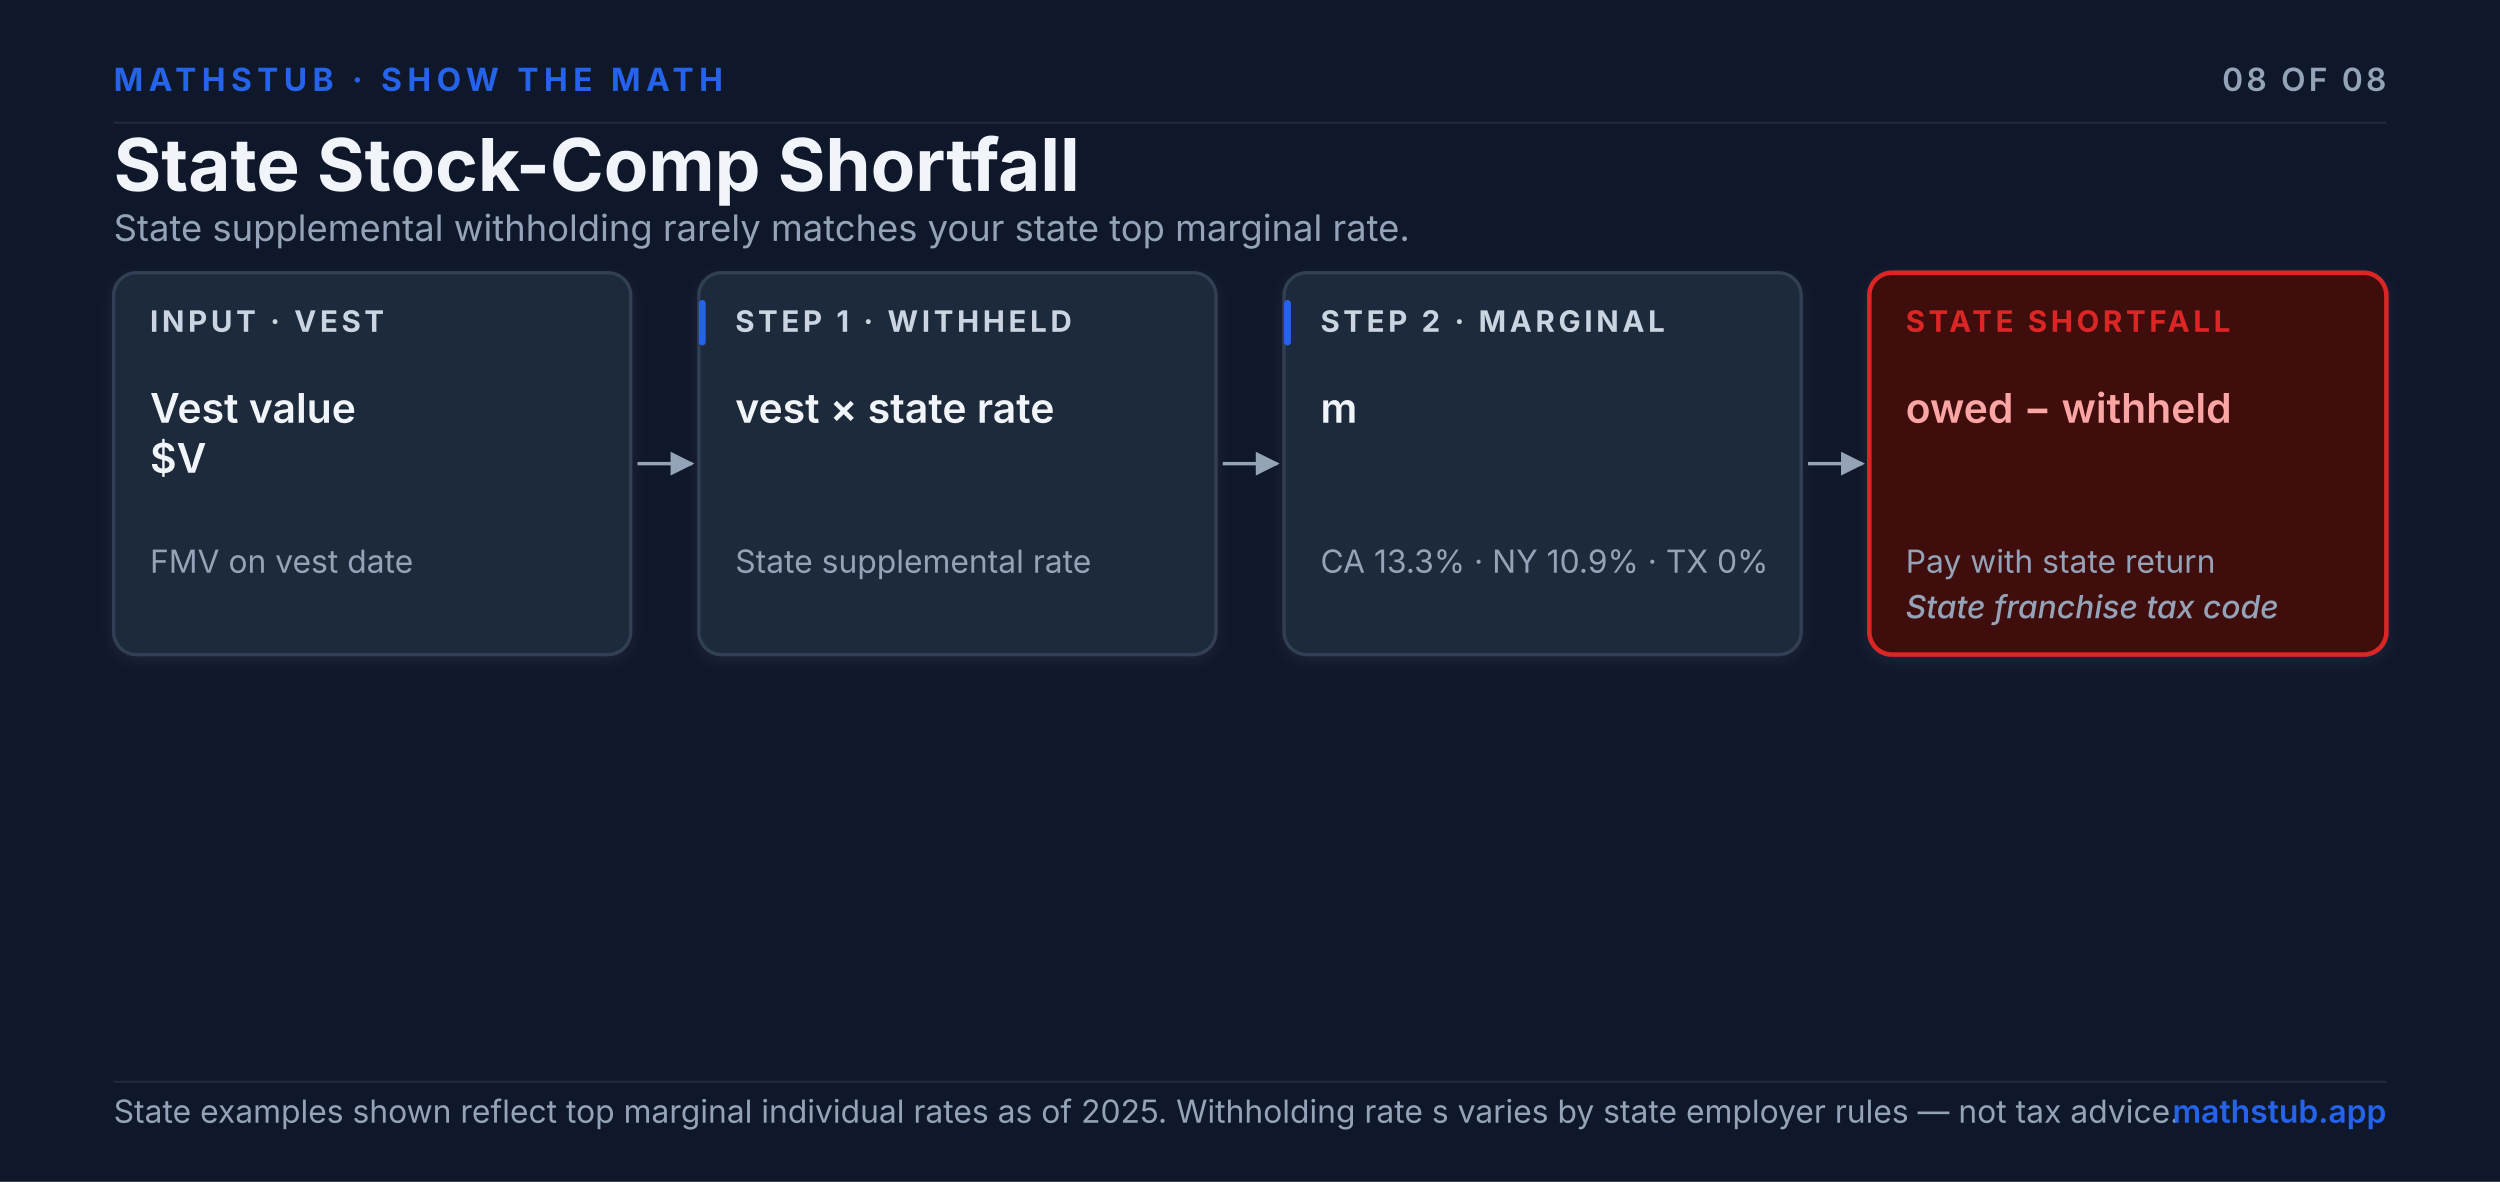
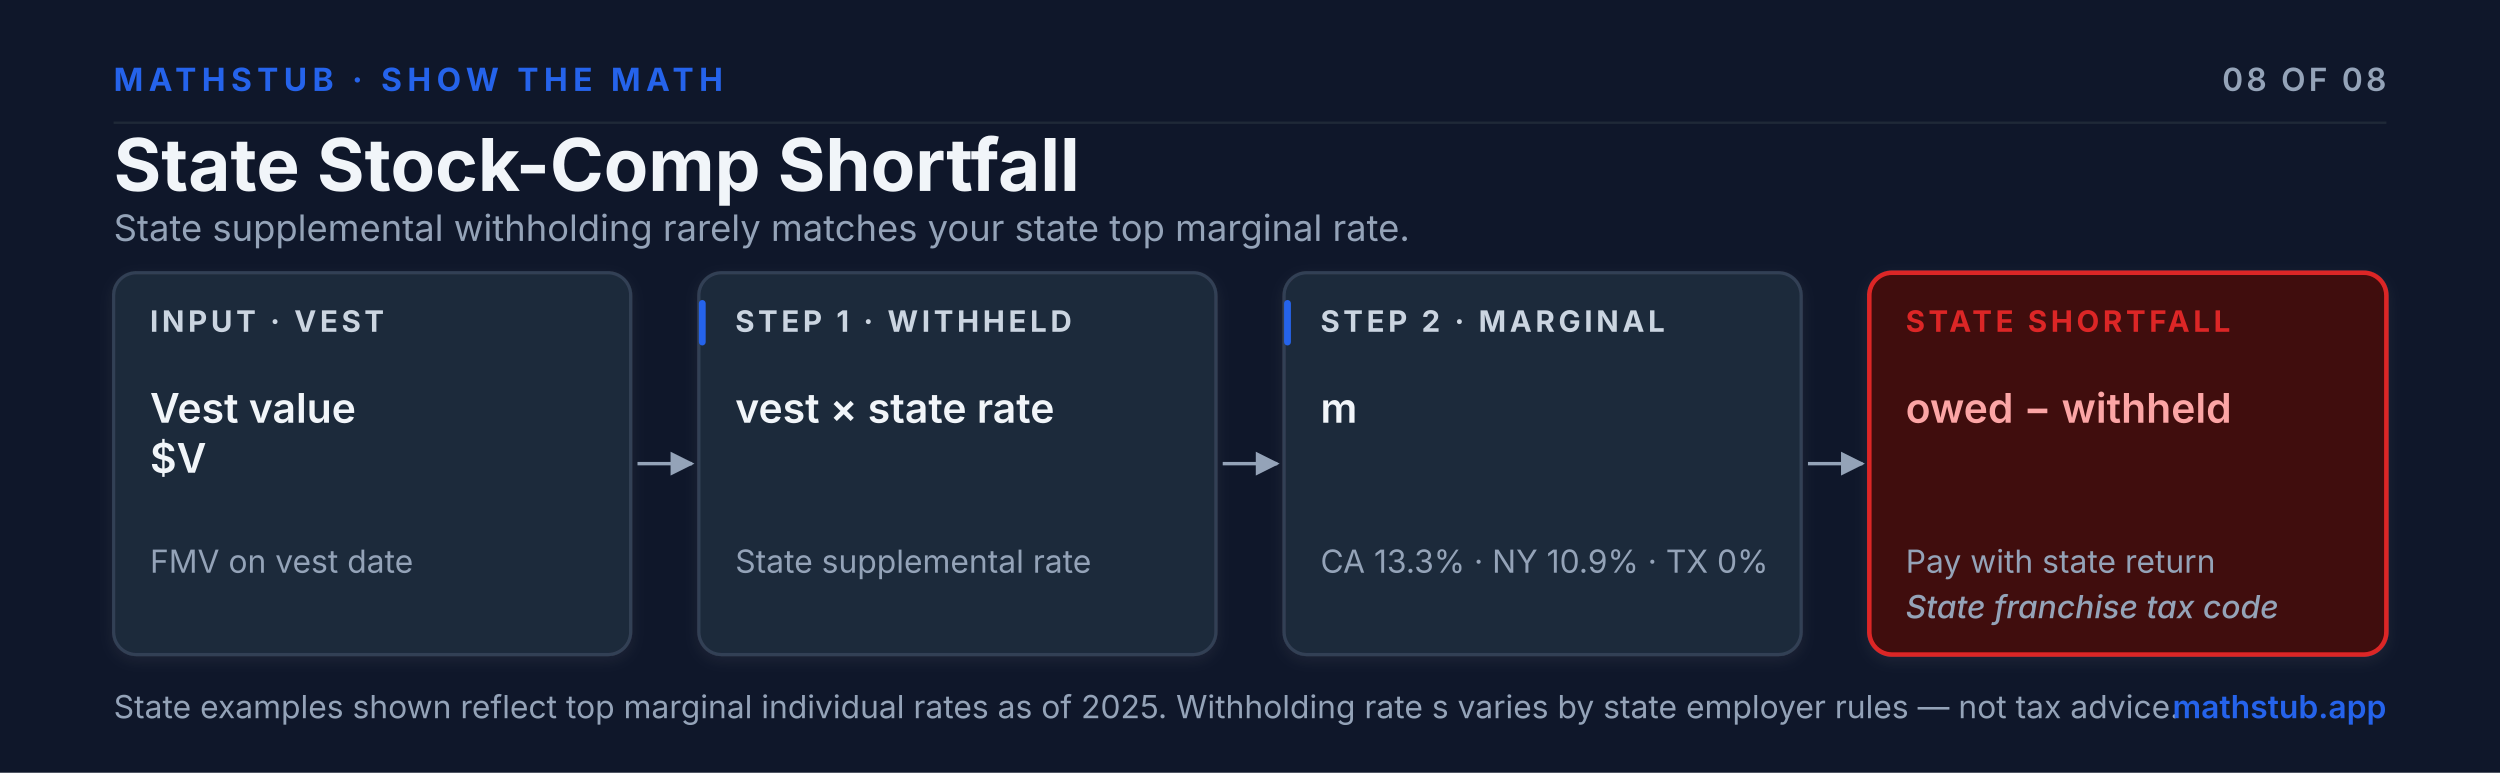
- <svg xmlns="http://www.w3.org/2000/svg" viewBox="0 0 1100 520" width="1100" height="520" font-family="Inter, system-ui, -apple-system, 'Segoe UI', sans-serif">
+ <svg xmlns="http://www.w3.org/2000/svg" viewBox="0 0 1100 340" width="1100" height="340" font-family="Inter, system-ui, -apple-system, 'Segoe UI', sans-serif">
  <defs>
    <marker id="arrow" viewBox="0 0 10 10" refX="9" refY="5" markerWidth="7" markerHeight="7" orient="auto-start-reverse">
      <path d="M0,0 L10,5 L0,10 z" fill="#94a3b8" />
    </marker>
    <filter id="boxShadow" x="-5%" y="-5%" width="110%" height="115%">
      <feDropShadow dx="0" dy="2" stdDeviation="3" flood-color="#f1f5f9" flood-opacity="0.06" />
    </filter>
  </defs>
-   <rect width="1100" height="520" fill="#0f172a" />
+   <rect width="1100" height="340" fill="#0f172a" />
  <text x="50" y="40" font-size="14" font-weight="700" fill="#2563eb" letter-spacing="2.4">MATHSTUB · SHOW THE MATH</text>
  <text x="1050" y="40" font-size="14" font-weight="600" fill="#94a3b8" text-anchor="end" letter-spacing="1.4">08 OF 08</text>
  <line x1="50" y1="54" x2="1050" y2="54" stroke="#1f2937" stroke-width="1" />
  <text x="50" y="84" font-size="32" font-weight="700" fill="#f1f5f9">State Stock-Comp Shortfall</text>
  <text x="50" y="106" font-size="16" font-weight="400" fill="#94a3b8">State supplemental withholding rarely matches your state top marginal rate.</text>
  <rect x="50" y="120" width="227.5" height="168" rx="10" fill="#1e293b" stroke="#334155" stroke-width="1.4" filter="url(#boxShadow)" />
  <text x="66" y="146" font-size="13" font-weight="700" fill="#cbd5e1" letter-spacing="1.6">INPUT · VEST</text>
  <text x="66" y="186" font-size="18" font-weight="600" fill="#f1f5f9">Vest value</text>
  <text x="66" y="208" font-size="18" font-weight="600" fill="#f1f5f9">$V</text>
  <text x="66" y="252" font-size="14" font-weight="400" fill="#94a3b8">FMV on vest date</text>
  <line x1="280.5" y1="204" x2="304.5" y2="204" stroke="#94a3b8" stroke-width="1.5" marker-end="url(#arrow)" />
  <rect x="307.5" y="120" width="227.5" height="168" rx="10" fill="#1e293b" stroke="#334155" stroke-width="1.4" filter="url(#boxShadow)" />
  <rect x="307.5" y="132" width="3" height="20" rx="1.5" fill="#2563eb" />
  <text x="323.5" y="146" font-size="13" font-weight="700" fill="#cbd5e1" letter-spacing="1.6">STEP 1 · WITHHELD</text>
  <text x="323.5" y="186" font-size="18" font-weight="600" fill="#f1f5f9">vest × state rate</text>
  <text x="323.5" y="252" font-size="14" font-weight="400" fill="#94a3b8">State supplemental rate</text>
  <line x1="538" y1="204" x2="562" y2="204" stroke="#94a3b8" stroke-width="1.5" marker-end="url(#arrow)" />
  <rect x="565" y="120" width="227.5" height="168" rx="10" fill="#1e293b" stroke="#334155" stroke-width="1.4" filter="url(#boxShadow)" />
  <rect x="565" y="132" width="3" height="20" rx="1.5" fill="#2563eb" />
  <text x="581" y="146" font-size="13" font-weight="700" fill="#cbd5e1" letter-spacing="1.6">STEP 2 · MARGINAL</text>
  <text x="581" y="186" font-size="18" font-weight="600" fill="#f1f5f9">m</text>
  <text x="581" y="252" font-size="14" font-weight="400" fill="#94a3b8">CA 13.3% · NY 10.9% · TX 0%</text>
  <line x1="795.5" y1="204" x2="819.5" y2="204" stroke="#94a3b8" stroke-width="1.5" marker-end="url(#arrow)" />
  <rect x="822.5" y="120" width="227.5" height="168" rx="10" fill="#3f0a0a" stroke="#dc2626" stroke-width="2" filter="url(#boxShadow)" />
  <text x="838.5" y="146" font-size="13" font-weight="700" fill="#dc2626" letter-spacing="1.6">STATE SHORTFALL</text>
  <text x="838.5" y="186" font-size="18" font-weight="600" fill="#fca5a5">owed − withheld</text>
  <text x="838.5" y="252" font-size="14" font-weight="400" fill="#94a3b8">Pay with state return</text>
  <text x="838.5" y="272" font-size="14" font-style="italic" font-weight="500" fill="#94a3b8">State franchise tax code</text>
  <line x1="50" y1="476" x2="1050" y2="476" stroke="#1f2937" stroke-width="1" />
-   <text x="50" y="494" font-size="14" fill="#94a3b8">State examples shown reflect top marginal individual rates as of 2025. Withholding rate s varies by state employer rules — not tax advice.</text>
-   <text x="1050" y="494" font-size="14" font-weight="600" fill="#2563eb" text-anchor="end">mathstub.app</text>
+   <text x="50" y="316" font-size="14" fill="#94a3b8">State examples shown reflect top marginal individual rates as of 2025. Withholding rate s varies by state employer rules — not tax advice.</text>
+   <text x="1050" y="316" font-size="14" font-weight="600" fill="#2563eb" text-anchor="end">mathstub.app</text>
</svg>
